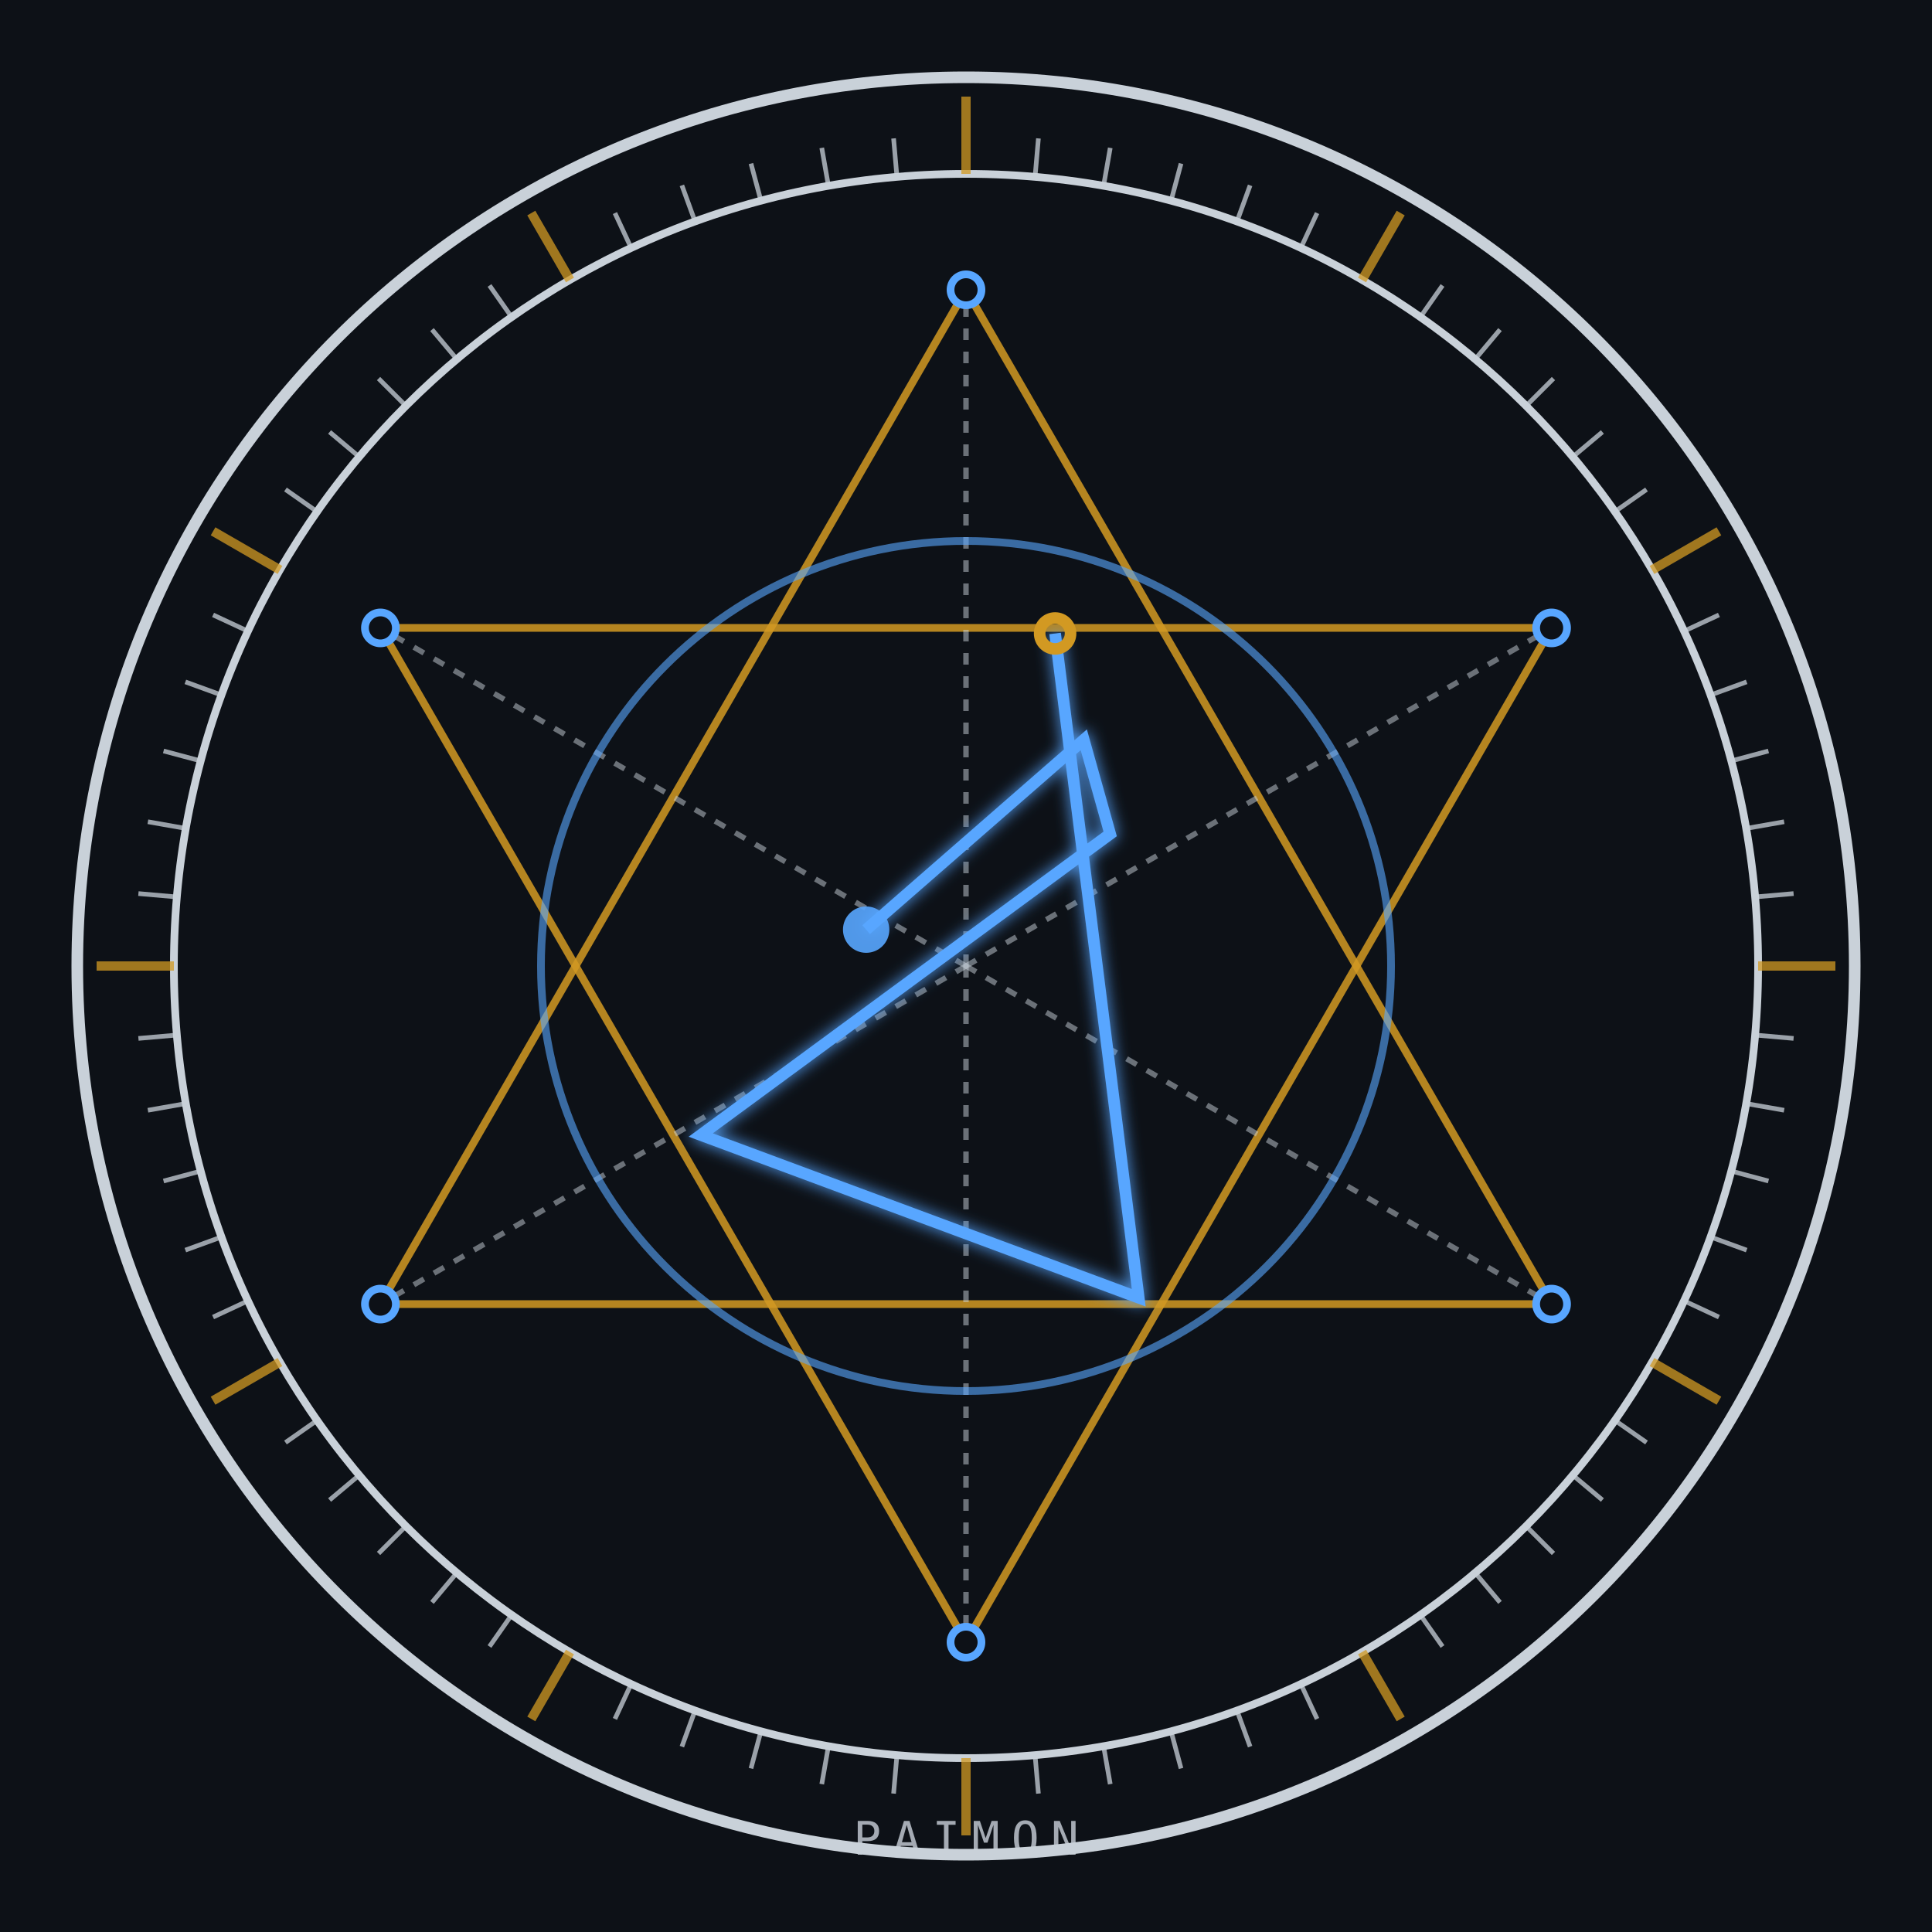
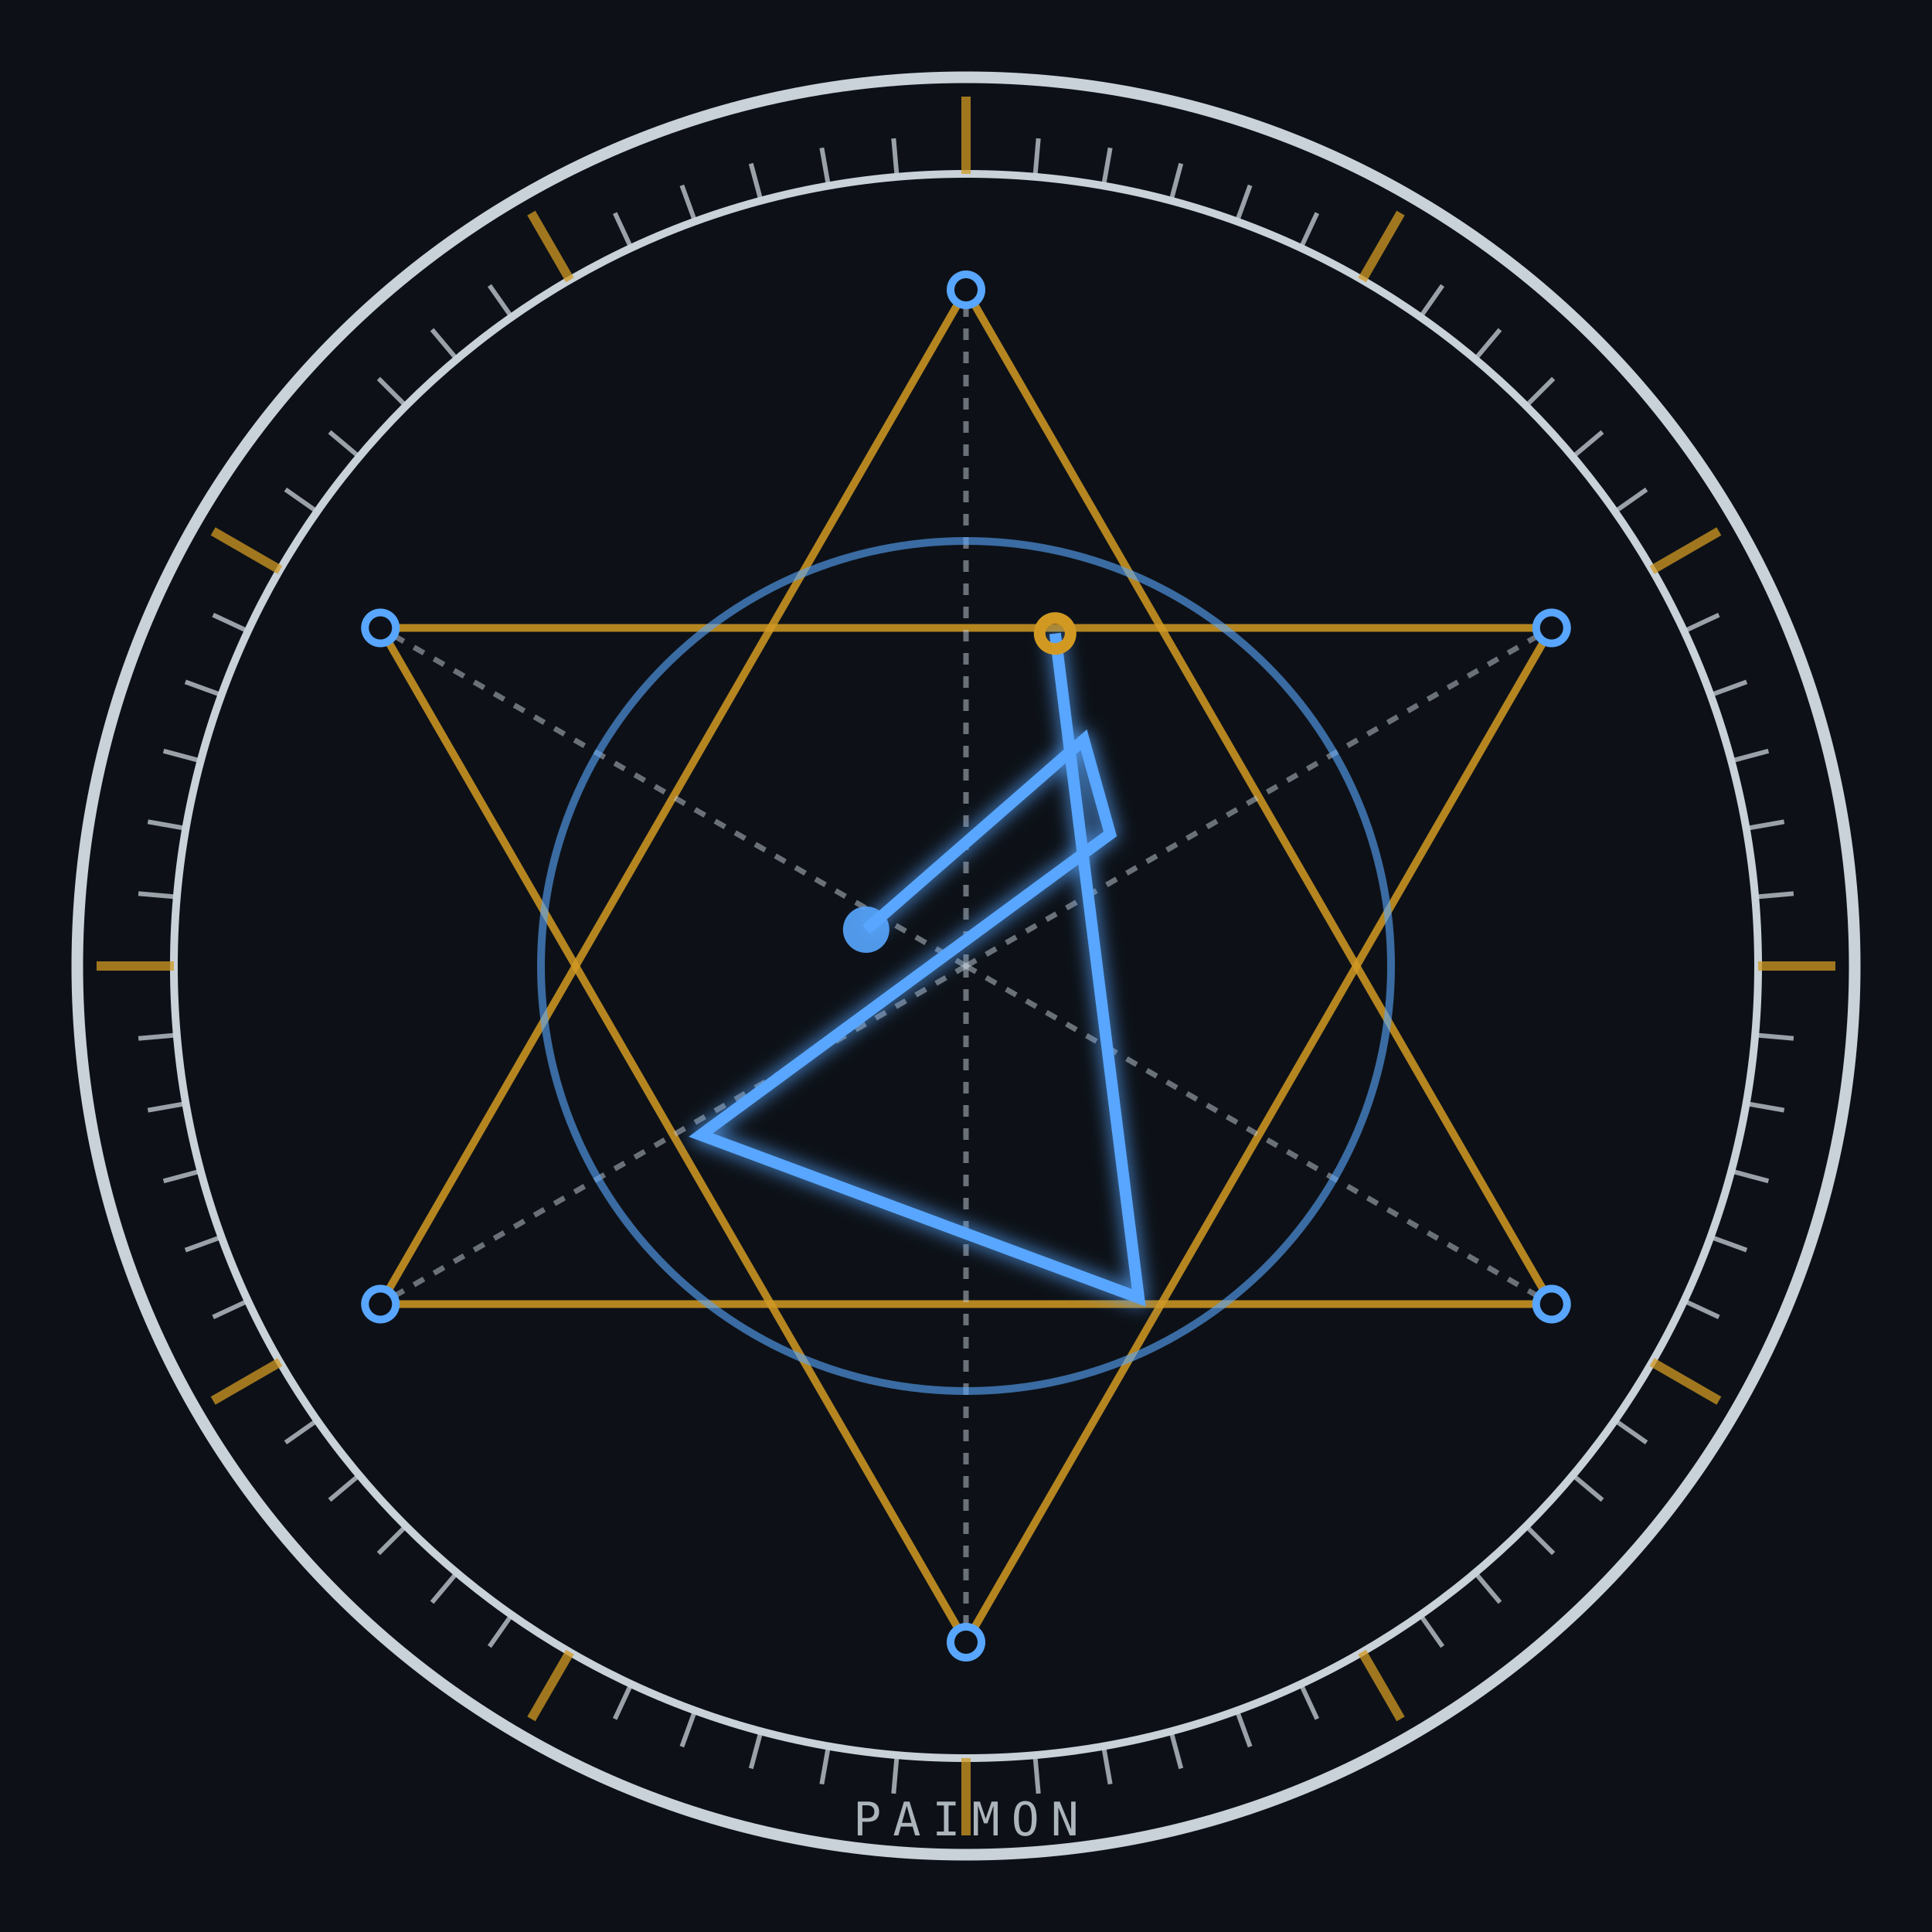
<svg xmlns="http://www.w3.org/2000/svg" viewBox="0 0 500 500" width="500" height="500">
  <defs>
-     <filter id="glow" x="-20%" y="-20%" width="140%" height="140%">
-       <feGaussianBlur stdDeviation="2" result="blur" />
+     <filter id="glow" x="-30%" y="-30%" width="160%" height="160%">
+       <feGaussianBlur stdDeviation="2.5" result="blur">
+       </feGaussianBlur>
      <feMerge>
        <feMergeNode in="blur" />
        <feMergeNode in="SourceGraphic" />
      </feMerge>
    </filter>
  </defs>
  <rect width="100%" height="100%" fill="#0d1117" />
  <circle cx="250.0" cy="250.0" r="230.0" fill="none" stroke="#c9d1d9" stroke-width="3.0" />
  <circle cx="250.0" cy="250.0" r="205.0" fill="none" stroke="#c9d1d9" stroke-width="2.0" />
-   <line x1="455.0" y1="250.0" x2="475.0" y2="250.0" stroke="#d29922" stroke-width="2.4" opacity="0.75" />
-   <line x1="454.22" y1="267.87" x2="464.18" y2="268.74" stroke="#c9d1d9" stroke-width="1.2" opacity="0.75" />
-   <line x1="451.89" y1="285.6" x2="461.73" y2="287.33" stroke="#c9d1d9" stroke-width="1.2" opacity="0.75" />
-   <line x1="448.01" y1="303.06" x2="457.67" y2="305.65" stroke="#c9d1d9" stroke-width="1.2" opacity="0.75" />
-   <line x1="442.64" y1="320.11" x2="452.03" y2="323.53" stroke="#c9d1d9" stroke-width="1.2" opacity="0.75" />
-   <line x1="435.79" y1="336.64" x2="444.86" y2="340.86" stroke="#c9d1d9" stroke-width="1.2" opacity="0.75" />
-   <line x1="427.54" y1="352.5" x2="444.86" y2="362.5" stroke="#d29922" stroke-width="2.4" opacity="0.75" />
-   <line x1="417.93" y1="367.58" x2="426.12" y2="373.32" stroke="#c9d1d9" stroke-width="1.2" opacity="0.75" />
-   <line x1="407.04" y1="381.77" x2="414.7" y2="388.2" stroke="#c9d1d9" stroke-width="1.2" opacity="0.75" />
-   <line x1="394.96" y1="394.96" x2="402.03" y2="402.03" stroke="#c9d1d9" stroke-width="1.2" opacity="0.75" />
-   <line x1="381.77" y1="407.04" x2="388.2" y2="414.7" stroke="#c9d1d9" stroke-width="1.2" opacity="0.75" />
-   <line x1="367.58" y1="417.93" x2="373.32" y2="426.12" stroke="#c9d1d9" stroke-width="1.2" opacity="0.75" />
-   <line x1="352.5" y1="427.54" x2="362.5" y2="444.86" stroke="#d29922" stroke-width="2.4" opacity="0.75" />
-   <line x1="336.64" y1="435.79" x2="340.86" y2="444.86" stroke="#c9d1d9" stroke-width="1.2" opacity="0.75" />
-   <line x1="320.11" y1="442.64" x2="323.53" y2="452.03" stroke="#c9d1d9" stroke-width="1.2" opacity="0.75" />
-   <line x1="303.06" y1="448.01" x2="305.65" y2="457.67" stroke="#c9d1d9" stroke-width="1.2" opacity="0.75" />
-   <line x1="285.6" y1="451.89" x2="287.33" y2="461.73" stroke="#c9d1d9" stroke-width="1.2" opacity="0.75" />
-   <line x1="267.87" y1="454.22" x2="268.74" y2="464.18" stroke="#c9d1d9" stroke-width="1.2" opacity="0.75" />
-   <line x1="250.0" y1="455.0" x2="250.0" y2="475.0" stroke="#d29922" stroke-width="2.4" opacity="0.75" />
-   <line x1="232.13" y1="454.22" x2="231.26" y2="464.18" stroke="#c9d1d9" stroke-width="1.2" opacity="0.75" />
-   <line x1="214.4" y1="451.89" x2="212.67" y2="461.73" stroke="#c9d1d9" stroke-width="1.2" opacity="0.75" />
-   <line x1="196.94" y1="448.01" x2="194.35" y2="457.67" stroke="#c9d1d9" stroke-width="1.2" opacity="0.75" />
-   <line x1="179.89" y1="442.64" x2="176.47" y2="452.03" stroke="#c9d1d9" stroke-width="1.2" opacity="0.75" />
-   <line x1="163.36" y1="435.79" x2="159.14" y2="444.86" stroke="#c9d1d9" stroke-width="1.2" opacity="0.75" />
-   <line x1="147.5" y1="427.54" x2="137.5" y2="444.86" stroke="#d29922" stroke-width="2.4" opacity="0.75" />
-   <line x1="132.42" y1="417.93" x2="126.68" y2="426.12" stroke="#c9d1d9" stroke-width="1.2" opacity="0.75" />
-   <line x1="118.23" y1="407.04" x2="111.8" y2="414.7" stroke="#c9d1d9" stroke-width="1.2" opacity="0.75" />
-   <line x1="105.04" y1="394.96" x2="97.97" y2="402.03" stroke="#c9d1d9" stroke-width="1.2" opacity="0.75" />
-   <line x1="92.96" y1="381.77" x2="85.3" y2="388.2" stroke="#c9d1d9" stroke-width="1.2" opacity="0.75" />
-   <line x1="82.07" y1="367.58" x2="73.88" y2="373.32" stroke="#c9d1d9" stroke-width="1.2" opacity="0.75" />
-   <line x1="72.46" y1="352.5" x2="55.14" y2="362.5" stroke="#d29922" stroke-width="2.4" opacity="0.75" />
-   <line x1="64.21" y1="336.64" x2="55.14" y2="340.86" stroke="#c9d1d9" stroke-width="1.2" opacity="0.75" />
-   <line x1="57.36" y1="320.11" x2="47.97" y2="323.53" stroke="#c9d1d9" stroke-width="1.2" opacity="0.75" />
-   <line x1="51.99" y1="303.06" x2="42.33" y2="305.65" stroke="#c9d1d9" stroke-width="1.2" opacity="0.75" />
-   <line x1="48.11" y1="285.6" x2="38.27" y2="287.33" stroke="#c9d1d9" stroke-width="1.2" opacity="0.75" />
-   <line x1="45.78" y1="267.87" x2="35.82" y2="268.74" stroke="#c9d1d9" stroke-width="1.2" opacity="0.75" />
-   <line x1="45.0" y1="250.0" x2="25.0" y2="250.0" stroke="#d29922" stroke-width="2.4" opacity="0.75" />
-   <line x1="45.78" y1="232.13" x2="35.82" y2="231.26" stroke="#c9d1d9" stroke-width="1.2" opacity="0.75" />
-   <line x1="48.11" y1="214.4" x2="38.27" y2="212.67" stroke="#c9d1d9" stroke-width="1.2" opacity="0.75" />
-   <line x1="51.99" y1="196.94" x2="42.33" y2="194.35" stroke="#c9d1d9" stroke-width="1.2" opacity="0.75" />
-   <line x1="57.36" y1="179.89" x2="47.97" y2="176.47" stroke="#c9d1d9" stroke-width="1.2" opacity="0.75" />
-   <line x1="64.21" y1="163.36" x2="55.14" y2="159.14" stroke="#c9d1d9" stroke-width="1.2" opacity="0.75" />
-   <line x1="72.46" y1="147.5" x2="55.14" y2="137.5" stroke="#d29922" stroke-width="2.4" opacity="0.75" />
-   <line x1="82.07" y1="132.42" x2="73.88" y2="126.68" stroke="#c9d1d9" stroke-width="1.2" opacity="0.75" />
-   <line x1="92.96" y1="118.23" x2="85.3" y2="111.8" stroke="#c9d1d9" stroke-width="1.2" opacity="0.75" />
-   <line x1="105.04" y1="105.04" x2="97.97" y2="97.97" stroke="#c9d1d9" stroke-width="1.2" opacity="0.75" />
-   <line x1="118.23" y1="92.96" x2="111.8" y2="85.3" stroke="#c9d1d9" stroke-width="1.2" opacity="0.75" />
-   <line x1="132.42" y1="82.07" x2="126.68" y2="73.88" stroke="#c9d1d9" stroke-width="1.2" opacity="0.75" />
-   <line x1="147.5" y1="72.46" x2="137.5" y2="55.14" stroke="#d29922" stroke-width="2.4" opacity="0.75" />
-   <line x1="163.36" y1="64.21" x2="159.14" y2="55.14" stroke="#c9d1d9" stroke-width="1.2" opacity="0.75" />
-   <line x1="179.89" y1="57.36" x2="176.47" y2="47.97" stroke="#c9d1d9" stroke-width="1.2" opacity="0.75" />
-   <line x1="196.94" y1="51.99" x2="194.35" y2="42.33" stroke="#c9d1d9" stroke-width="1.2" opacity="0.75" />
-   <line x1="214.4" y1="48.11" x2="212.67" y2="38.27" stroke="#c9d1d9" stroke-width="1.2" opacity="0.75" />
-   <line x1="232.13" y1="45.78" x2="231.26" y2="35.82" stroke="#c9d1d9" stroke-width="1.2" opacity="0.75" />
-   <line x1="250.0" y1="45.0" x2="250.0" y2="25.0" stroke="#d29922" stroke-width="2.4" opacity="0.75" />
-   <line x1="267.87" y1="45.78" x2="268.74" y2="35.82" stroke="#c9d1d9" stroke-width="1.2" opacity="0.75" />
-   <line x1="285.6" y1="48.11" x2="287.33" y2="38.27" stroke="#c9d1d9" stroke-width="1.2" opacity="0.75" />
-   <line x1="303.06" y1="51.99" x2="305.65" y2="42.33" stroke="#c9d1d9" stroke-width="1.2" opacity="0.75" />
-   <line x1="320.11" y1="57.36" x2="323.53" y2="47.97" stroke="#c9d1d9" stroke-width="1.2" opacity="0.75" />
-   <line x1="336.64" y1="64.21" x2="340.86" y2="55.14" stroke="#c9d1d9" stroke-width="1.2" opacity="0.75" />
-   <line x1="352.5" y1="72.46" x2="362.5" y2="55.14" stroke="#d29922" stroke-width="2.4" opacity="0.75" />
-   <line x1="367.58" y1="82.07" x2="373.32" y2="73.88" stroke="#c9d1d9" stroke-width="1.2" opacity="0.75" />
-   <line x1="381.77" y1="92.96" x2="388.2" y2="85.3" stroke="#c9d1d9" stroke-width="1.2" opacity="0.75" />
-   <line x1="394.96" y1="105.04" x2="402.03" y2="97.97" stroke="#c9d1d9" stroke-width="1.2" opacity="0.75" />
-   <line x1="407.04" y1="118.23" x2="414.7" y2="111.8" stroke="#c9d1d9" stroke-width="1.2" opacity="0.75" />
-   <line x1="417.93" y1="132.42" x2="426.12" y2="126.68" stroke="#c9d1d9" stroke-width="1.2" opacity="0.75" />
-   <line x1="427.54" y1="147.5" x2="444.86" y2="137.5" stroke="#d29922" stroke-width="2.4" opacity="0.75" />
-   <line x1="435.79" y1="163.36" x2="444.86" y2="159.14" stroke="#c9d1d9" stroke-width="1.2" opacity="0.75" />
-   <line x1="442.64" y1="179.89" x2="452.03" y2="176.47" stroke="#c9d1d9" stroke-width="1.2" opacity="0.75" />
-   <line x1="448.01" y1="196.94" x2="457.67" y2="194.35" stroke="#c9d1d9" stroke-width="1.2" opacity="0.75" />
-   <line x1="451.89" y1="214.4" x2="461.73" y2="212.67" stroke="#c9d1d9" stroke-width="1.2" opacity="0.75" />
-   <line x1="454.22" y1="232.13" x2="464.18" y2="231.26" stroke="#c9d1d9" stroke-width="1.2" opacity="0.75" />
-   <line x1="250.0" y1="75.0" x2="401.55" y2="337.5" stroke="#d29922" stroke-width="2.0" opacity="0.85" />
-   <line x1="401.55" y1="162.5" x2="250.0" y2="425.0" stroke="#d29922" stroke-width="2.0" opacity="0.85" />
-   <line x1="401.55" y1="337.5" x2="98.45" y2="337.5" stroke="#d29922" stroke-width="2.0" opacity="0.85" />
-   <line x1="250.0" y1="425.0" x2="98.45" y2="162.5" stroke="#d29922" stroke-width="2.0" opacity="0.85" />
-   <line x1="98.45" y1="337.5" x2="250.0" y2="75.0" stroke="#d29922" stroke-width="2.0" opacity="0.85" />
-   <line x1="98.45" y1="162.5" x2="401.55" y2="162.5" stroke="#d29922" stroke-width="2.0" opacity="0.85" />
-   <line x1="250.0" y1="250.0" x2="250.0" y2="75.0" stroke="#c9d1d9" stroke-width="1.4" stroke-dasharray="3,3" opacity="0.5" />
-   <circle cx="250.0" cy="75.0" r="4.0" fill="#0d1117" stroke="#58a6ff" stroke-width="2.0" />
-   <line x1="250.0" y1="250.0" x2="401.55" y2="162.5" stroke="#c9d1d9" stroke-width="1.4" stroke-dasharray="3,3" opacity="0.5" />
-   <circle cx="401.55" cy="162.5" r="4.0" fill="#0d1117" stroke="#58a6ff" stroke-width="2.0" />
-   <line x1="250.0" y1="250.0" x2="401.55" y2="337.5" stroke="#c9d1d9" stroke-width="1.4" stroke-dasharray="3,3" opacity="0.5" />
-   <circle cx="401.55" cy="337.5" r="4.0" fill="#0d1117" stroke="#58a6ff" stroke-width="2.0" />
-   <line x1="250.0" y1="250.0" x2="250.0" y2="425.0" stroke="#c9d1d9" stroke-width="1.4" stroke-dasharray="3,3" opacity="0.5" />
-   <circle cx="250.0" cy="425.0" r="4.0" fill="#0d1117" stroke="#58a6ff" stroke-width="2.0" />
-   <line x1="250.0" y1="250.0" x2="98.45" y2="337.5" stroke="#c9d1d9" stroke-width="1.4" stroke-dasharray="3,3" opacity="0.5" />
-   <circle cx="98.45" cy="337.5" r="4.0" fill="#0d1117" stroke="#58a6ff" stroke-width="2.0" />
-   <line x1="250.0" y1="250.0" x2="98.45" y2="162.5" stroke="#c9d1d9" stroke-width="1.4" stroke-dasharray="3,3" opacity="0.5" />
-   <circle cx="98.45" cy="162.5" r="4.0" fill="#0d1117" stroke="#58a6ff" stroke-width="2.0" />
+   <g>
+     <line x1="455.0" y1="250.0" x2="475.0" y2="250.0" stroke="#d29922" stroke-width="2.4" opacity="0.75" />
+     <line x1="454.22" y1="267.87" x2="464.18" y2="268.74" stroke="#c9d1d9" stroke-width="1.2" opacity="0.75" />
+     <line x1="451.89" y1="285.6" x2="461.73" y2="287.33" stroke="#c9d1d9" stroke-width="1.2" opacity="0.75" />
+     <line x1="448.01" y1="303.06" x2="457.67" y2="305.65" stroke="#c9d1d9" stroke-width="1.2" opacity="0.75" />
+     <line x1="442.64" y1="320.11" x2="452.03" y2="323.53" stroke="#c9d1d9" stroke-width="1.2" opacity="0.75" />
+     <line x1="435.79" y1="336.64" x2="444.86" y2="340.86" stroke="#c9d1d9" stroke-width="1.2" opacity="0.75" />
+     <line x1="427.54" y1="352.5" x2="444.86" y2="362.5" stroke="#d29922" stroke-width="2.4" opacity="0.75" />
+     <line x1="417.93" y1="367.58" x2="426.12" y2="373.32" stroke="#c9d1d9" stroke-width="1.2" opacity="0.75" />
+     <line x1="407.04" y1="381.77" x2="414.7" y2="388.2" stroke="#c9d1d9" stroke-width="1.2" opacity="0.75" />
+     <line x1="394.96" y1="394.96" x2="402.03" y2="402.03" stroke="#c9d1d9" stroke-width="1.2" opacity="0.75" />
+     <line x1="381.77" y1="407.04" x2="388.2" y2="414.7" stroke="#c9d1d9" stroke-width="1.2" opacity="0.75" />
+     <line x1="367.58" y1="417.93" x2="373.32" y2="426.12" stroke="#c9d1d9" stroke-width="1.2" opacity="0.75" />
+     <line x1="352.5" y1="427.54" x2="362.5" y2="444.86" stroke="#d29922" stroke-width="2.4" opacity="0.75" />
+     <line x1="336.64" y1="435.79" x2="340.86" y2="444.86" stroke="#c9d1d9" stroke-width="1.2" opacity="0.75" />
+     <line x1="320.11" y1="442.64" x2="323.53" y2="452.03" stroke="#c9d1d9" stroke-width="1.2" opacity="0.75" />
+     <line x1="303.06" y1="448.01" x2="305.65" y2="457.67" stroke="#c9d1d9" stroke-width="1.2" opacity="0.75" />
+     <line x1="285.6" y1="451.89" x2="287.33" y2="461.73" stroke="#c9d1d9" stroke-width="1.2" opacity="0.75" />
+     <line x1="267.87" y1="454.22" x2="268.74" y2="464.18" stroke="#c9d1d9" stroke-width="1.2" opacity="0.75" />
+     <line x1="250.0" y1="455.0" x2="250.0" y2="475.0" stroke="#d29922" stroke-width="2.4" opacity="0.75" />
+     <line x1="232.13" y1="454.22" x2="231.26" y2="464.18" stroke="#c9d1d9" stroke-width="1.2" opacity="0.75" />
+     <line x1="214.4" y1="451.89" x2="212.67" y2="461.73" stroke="#c9d1d9" stroke-width="1.2" opacity="0.75" />
+     <line x1="196.94" y1="448.01" x2="194.35" y2="457.67" stroke="#c9d1d9" stroke-width="1.2" opacity="0.75" />
+     <line x1="179.89" y1="442.64" x2="176.47" y2="452.03" stroke="#c9d1d9" stroke-width="1.2" opacity="0.75" />
+     <line x1="163.36" y1="435.79" x2="159.14" y2="444.86" stroke="#c9d1d9" stroke-width="1.2" opacity="0.75" />
+     <line x1="147.5" y1="427.54" x2="137.5" y2="444.86" stroke="#d29922" stroke-width="2.4" opacity="0.75" />
+     <line x1="132.42" y1="417.93" x2="126.68" y2="426.12" stroke="#c9d1d9" stroke-width="1.2" opacity="0.75" />
+     <line x1="118.23" y1="407.04" x2="111.8" y2="414.7" stroke="#c9d1d9" stroke-width="1.2" opacity="0.75" />
+     <line x1="105.04" y1="394.96" x2="97.97" y2="402.03" stroke="#c9d1d9" stroke-width="1.2" opacity="0.75" />
+     <line x1="92.96" y1="381.77" x2="85.3" y2="388.2" stroke="#c9d1d9" stroke-width="1.2" opacity="0.75" />
+     <line x1="82.07" y1="367.58" x2="73.88" y2="373.32" stroke="#c9d1d9" stroke-width="1.2" opacity="0.75" />
+     <line x1="72.46" y1="352.5" x2="55.14" y2="362.5" stroke="#d29922" stroke-width="2.4" opacity="0.75" />
+     <line x1="64.21" y1="336.64" x2="55.14" y2="340.86" stroke="#c9d1d9" stroke-width="1.2" opacity="0.75" />
+     <line x1="57.36" y1="320.11" x2="47.97" y2="323.53" stroke="#c9d1d9" stroke-width="1.2" opacity="0.75" />
+     <line x1="51.99" y1="303.06" x2="42.33" y2="305.65" stroke="#c9d1d9" stroke-width="1.2" opacity="0.75" />
+     <line x1="48.11" y1="285.6" x2="38.27" y2="287.33" stroke="#c9d1d9" stroke-width="1.2" opacity="0.75" />
+     <line x1="45.78" y1="267.87" x2="35.82" y2="268.74" stroke="#c9d1d9" stroke-width="1.2" opacity="0.75" />
+     <line x1="45.0" y1="250.0" x2="25.0" y2="250.0" stroke="#d29922" stroke-width="2.4" opacity="0.75" />
+     <line x1="45.78" y1="232.13" x2="35.82" y2="231.26" stroke="#c9d1d9" stroke-width="1.2" opacity="0.75" />
+     <line x1="48.11" y1="214.4" x2="38.27" y2="212.67" stroke="#c9d1d9" stroke-width="1.2" opacity="0.75" />
+     <line x1="51.99" y1="196.94" x2="42.33" y2="194.35" stroke="#c9d1d9" stroke-width="1.2" opacity="0.75" />
+     <line x1="57.36" y1="179.89" x2="47.97" y2="176.47" stroke="#c9d1d9" stroke-width="1.2" opacity="0.75" />
+     <line x1="64.21" y1="163.36" x2="55.14" y2="159.14" stroke="#c9d1d9" stroke-width="1.2" opacity="0.75" />
+     <line x1="72.46" y1="147.5" x2="55.14" y2="137.5" stroke="#d29922" stroke-width="2.4" opacity="0.75" />
+     <line x1="82.07" y1="132.42" x2="73.88" y2="126.68" stroke="#c9d1d9" stroke-width="1.2" opacity="0.75" />
+     <line x1="92.96" y1="118.23" x2="85.3" y2="111.8" stroke="#c9d1d9" stroke-width="1.2" opacity="0.75" />
+     <line x1="105.04" y1="105.04" x2="97.97" y2="97.97" stroke="#c9d1d9" stroke-width="1.2" opacity="0.75" />
+     <line x1="118.23" y1="92.96" x2="111.8" y2="85.3" stroke="#c9d1d9" stroke-width="1.2" opacity="0.75" />
+     <line x1="132.42" y1="82.07" x2="126.68" y2="73.88" stroke="#c9d1d9" stroke-width="1.2" opacity="0.75" />
+     <line x1="147.5" y1="72.46" x2="137.5" y2="55.14" stroke="#d29922" stroke-width="2.4" opacity="0.75" />
+     <line x1="163.36" y1="64.21" x2="159.14" y2="55.14" stroke="#c9d1d9" stroke-width="1.2" opacity="0.75" />
+     <line x1="179.89" y1="57.36" x2="176.47" y2="47.97" stroke="#c9d1d9" stroke-width="1.2" opacity="0.75" />
+     <line x1="196.94" y1="51.99" x2="194.35" y2="42.33" stroke="#c9d1d9" stroke-width="1.2" opacity="0.75" />
+     <line x1="214.4" y1="48.11" x2="212.67" y2="38.27" stroke="#c9d1d9" stroke-width="1.2" opacity="0.75" />
+     <line x1="232.13" y1="45.78" x2="231.26" y2="35.82" stroke="#c9d1d9" stroke-width="1.2" opacity="0.75" />
+     <line x1="250.0" y1="45.0" x2="250.0" y2="25.0" stroke="#d29922" stroke-width="2.4" opacity="0.75" />
+     <line x1="267.87" y1="45.78" x2="268.74" y2="35.82" stroke="#c9d1d9" stroke-width="1.2" opacity="0.75" />
+     <line x1="285.6" y1="48.11" x2="287.33" y2="38.27" stroke="#c9d1d9" stroke-width="1.2" opacity="0.75" />
+     <line x1="303.06" y1="51.99" x2="305.65" y2="42.33" stroke="#c9d1d9" stroke-width="1.2" opacity="0.75" />
+     <line x1="320.11" y1="57.36" x2="323.53" y2="47.97" stroke="#c9d1d9" stroke-width="1.2" opacity="0.75" />
+     <line x1="336.64" y1="64.21" x2="340.86" y2="55.14" stroke="#c9d1d9" stroke-width="1.2" opacity="0.75" />
+     <line x1="352.5" y1="72.46" x2="362.5" y2="55.14" stroke="#d29922" stroke-width="2.4" opacity="0.75" />
+     <line x1="367.58" y1="82.07" x2="373.32" y2="73.88" stroke="#c9d1d9" stroke-width="1.2" opacity="0.75" />
+     <line x1="381.77" y1="92.96" x2="388.2" y2="85.3" stroke="#c9d1d9" stroke-width="1.2" opacity="0.75" />
+     <line x1="394.96" y1="105.04" x2="402.03" y2="97.97" stroke="#c9d1d9" stroke-width="1.2" opacity="0.75" />
+     <line x1="407.04" y1="118.23" x2="414.7" y2="111.8" stroke="#c9d1d9" stroke-width="1.2" opacity="0.75" />
+     <line x1="417.93" y1="132.42" x2="426.12" y2="126.68" stroke="#c9d1d9" stroke-width="1.2" opacity="0.75" />
+     <line x1="427.54" y1="147.5" x2="444.86" y2="137.5" stroke="#d29922" stroke-width="2.4" opacity="0.75" />
+     <line x1="435.79" y1="163.36" x2="444.86" y2="159.14" stroke="#c9d1d9" stroke-width="1.2" opacity="0.75" />
+     <line x1="442.64" y1="179.89" x2="452.03" y2="176.47" stroke="#c9d1d9" stroke-width="1.2" opacity="0.75" />
+     <line x1="448.01" y1="196.94" x2="457.67" y2="194.35" stroke="#c9d1d9" stroke-width="1.2" opacity="0.75" />
+     <line x1="451.89" y1="214.4" x2="461.73" y2="212.67" stroke="#c9d1d9" stroke-width="1.2" opacity="0.75" />
+     <line x1="454.22" y1="232.13" x2="464.18" y2="231.26" stroke="#c9d1d9" stroke-width="1.2" opacity="0.75" />
+   </g>
+   <g>
+     <line x1="250.0" y1="75.0" x2="401.55" y2="337.5" stroke="#d29922" stroke-width="2.0" opacity="0.85" />
+     <line x1="401.55" y1="162.5" x2="250.0" y2="425.0" stroke="#d29922" stroke-width="2.0" opacity="0.85" />
+     <line x1="401.55" y1="337.5" x2="98.45" y2="337.5" stroke="#d29922" stroke-width="2.0" opacity="0.85" />
+     <line x1="250.0" y1="425.0" x2="98.45" y2="162.5" stroke="#d29922" stroke-width="2.0" opacity="0.85" />
+     <line x1="98.45" y1="337.5" x2="250.0" y2="75.0" stroke="#d29922" stroke-width="2.0" opacity="0.85" />
+     <line x1="98.45" y1="162.5" x2="401.55" y2="162.5" stroke="#d29922" stroke-width="2.0" opacity="0.85" />
+     <line x1="250.0" y1="250.0" x2="250.0" y2="75.0" stroke="#c9d1d9" stroke-width="1.4" stroke-dasharray="3,3" opacity="0.5" />
+     <circle cx="250.0" cy="75.0" r="4.0" fill="#0d1117" stroke="#58a6ff" stroke-width="2.0" />
+     <line x1="250.0" y1="250.0" x2="401.55" y2="162.5" stroke="#c9d1d9" stroke-width="1.4" stroke-dasharray="3,3" opacity="0.5" />
+     <circle cx="401.55" cy="162.5" r="4.0" fill="#0d1117" stroke="#58a6ff" stroke-width="2.0" />
+     <line x1="250.0" y1="250.0" x2="401.55" y2="337.5" stroke="#c9d1d9" stroke-width="1.4" stroke-dasharray="3,3" opacity="0.5" />
+     <circle cx="401.55" cy="337.5" r="4.0" fill="#0d1117" stroke="#58a6ff" stroke-width="2.0" />
+     <line x1="250.0" y1="250.0" x2="250.0" y2="425.0" stroke="#c9d1d9" stroke-width="1.4" stroke-dasharray="3,3" opacity="0.5" />
+     <circle cx="250.0" cy="425.0" r="4.0" fill="#0d1117" stroke="#58a6ff" stroke-width="2.0" />
+     <line x1="250.0" y1="250.0" x2="98.45" y2="337.5" stroke="#c9d1d9" stroke-width="1.4" stroke-dasharray="3,3" opacity="0.5" />
+     <circle cx="98.45" cy="337.5" r="4.0" fill="#0d1117" stroke="#58a6ff" stroke-width="2.0" />
+     <line x1="250.0" y1="250.0" x2="98.45" y2="162.5" stroke="#c9d1d9" stroke-width="1.4" stroke-dasharray="3,3" opacity="0.5" />
+     <circle cx="98.45" cy="162.5" r="4.0" fill="#0d1117" stroke="#58a6ff" stroke-width="2.0" />
+   </g>
  <circle cx="250.0" cy="250.0" r="110.0" fill="none" stroke="#58a6ff" stroke-width="2.0" opacity="0.6" />
  <path d="M 224.16 240.59 L 280.48 191.46 L 287.31 215.82 L 181.35 293.74 L 294.7 335.86 L 273.06 163.94" fill="none" stroke="#58a6ff" stroke-width="3.0" filter="url(#glow)" />
  <circle cx="224.16" cy="240.59" r="6.0" fill="#58a6ff" opacity="0.9" />
  <circle cx="273.06" cy="163.94" r="4.0" fill="none" stroke="#d29922" stroke-width="3.0" />
-   <text x="250.0" y="480.0" text-anchor="middle" fill="#c9d1d9" font-family="monospace" font-size="12" letter-spacing="3" opacity="0.8">PAIMON</text>
+   <text x="250.0" y="475.0" text-anchor="middle" fill="#c9d1d9" font-family="monospace" font-size="12" letter-spacing="3" opacity="0.85">PAIMON</text>
</svg>
